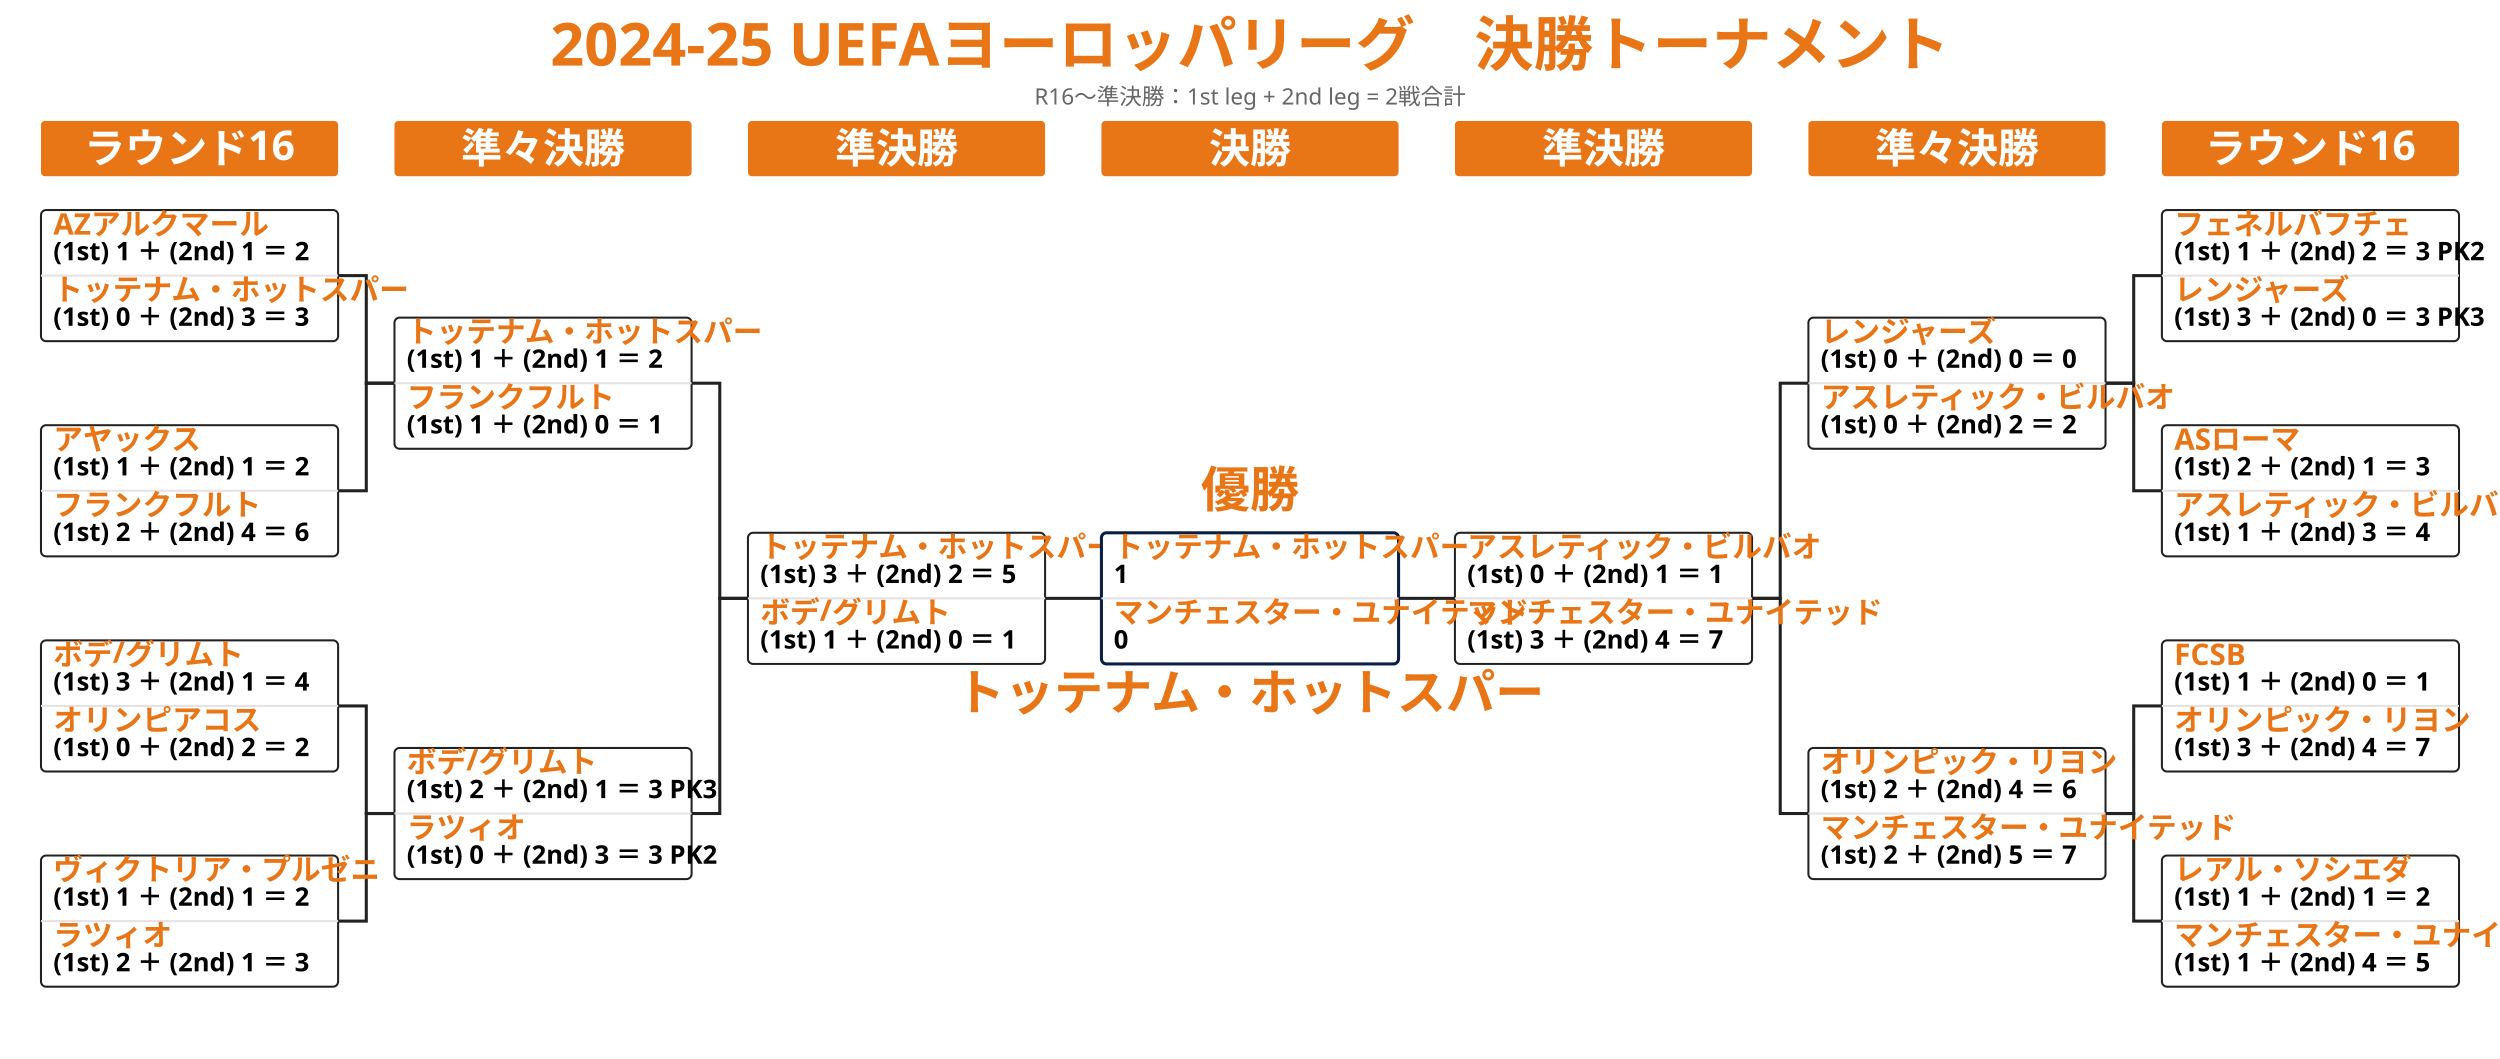
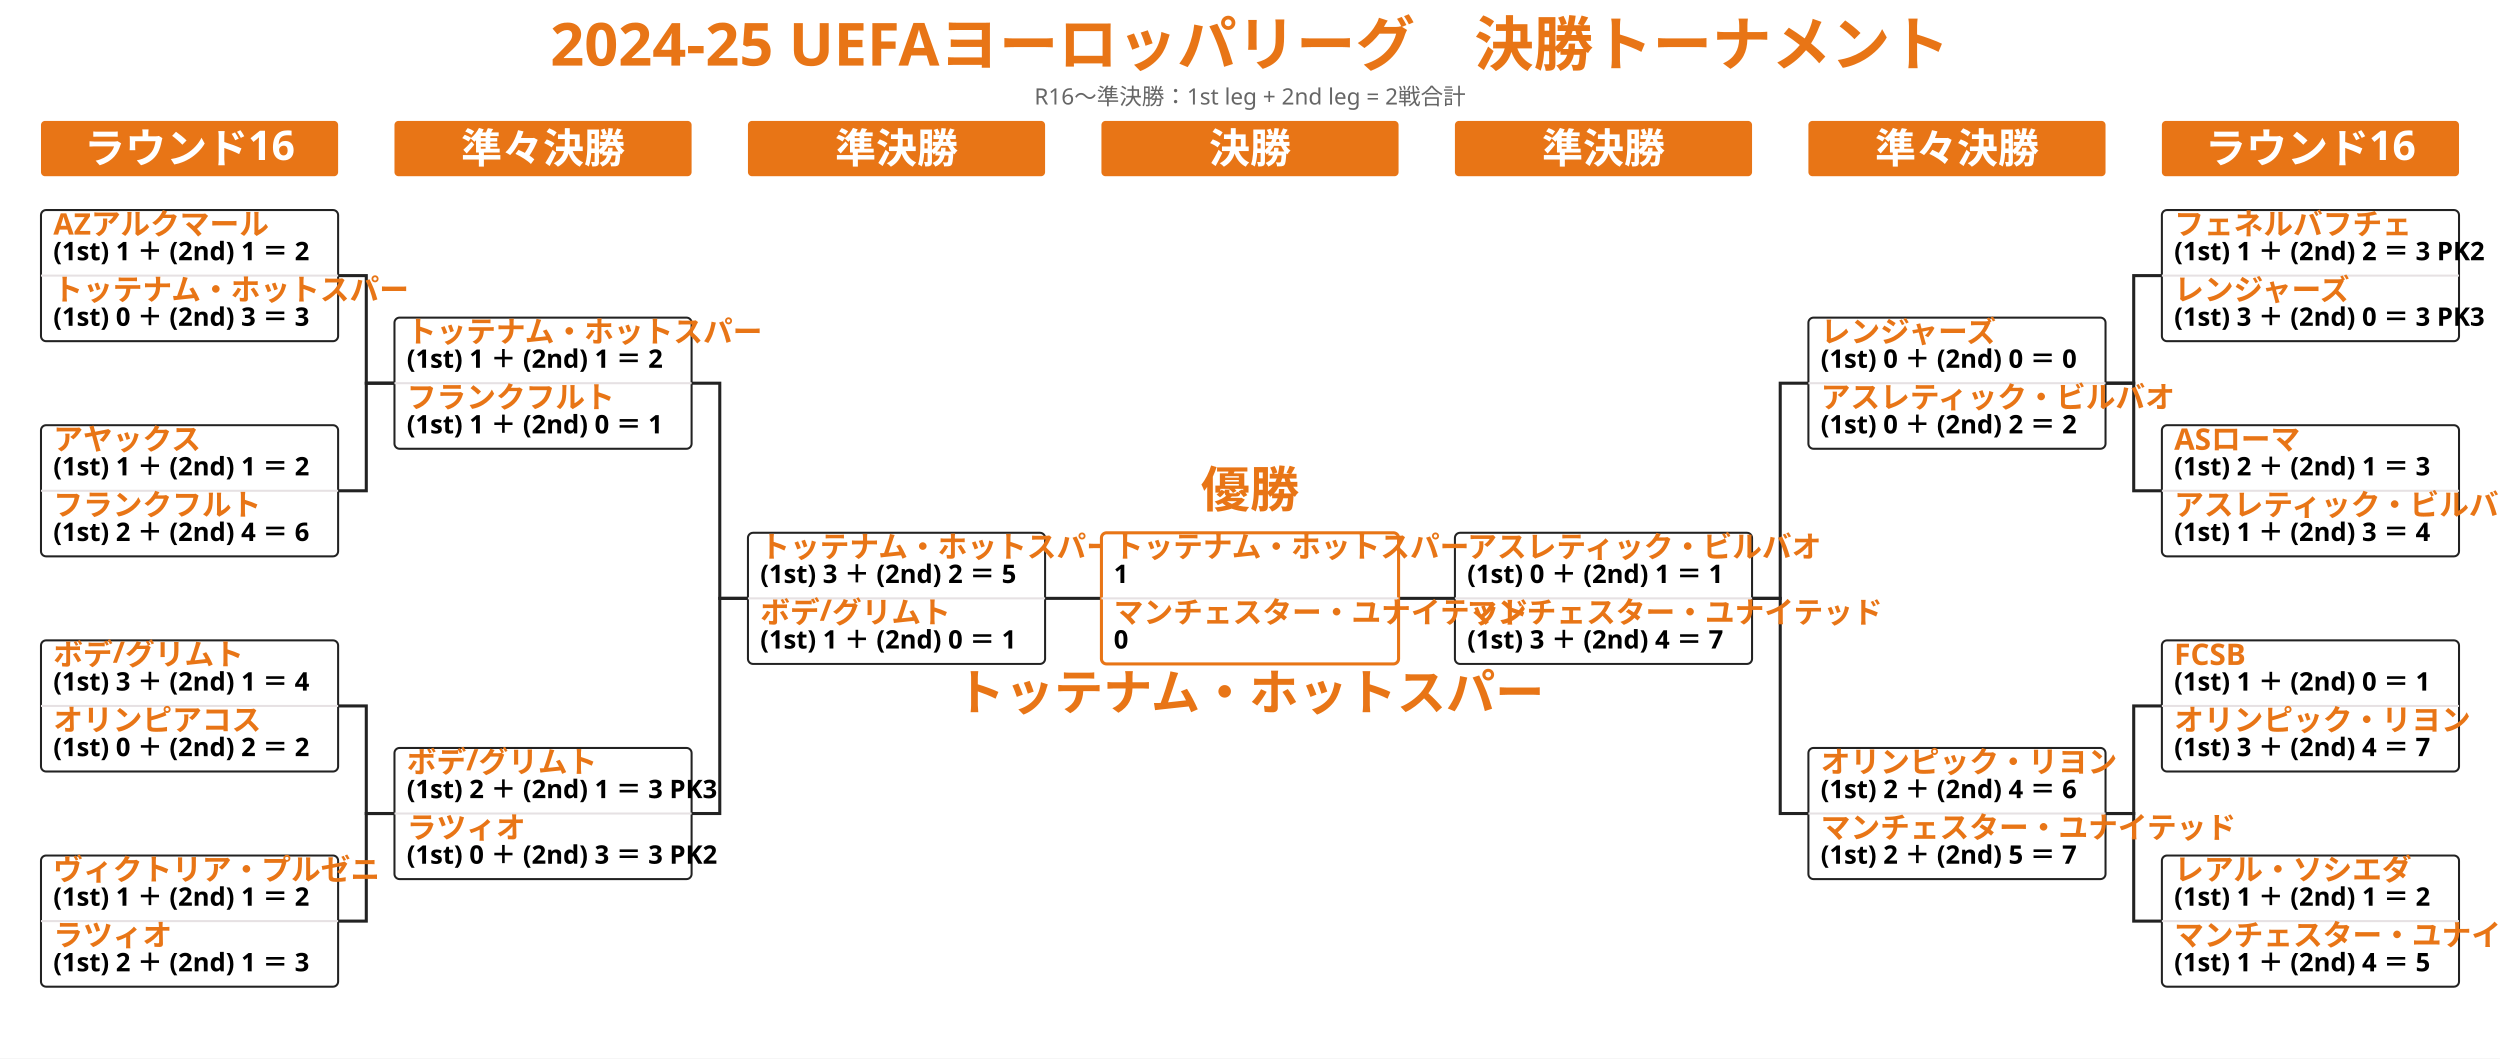
<svg xmlns="http://www.w3.org/2000/svg" width="2440" height="1033" viewBox="0 0 2440 1033" role="img" aria-labelledby="title desc">
  <rect width="100%" height="100%" fill="#ffffff" />
  <style>
    .title{font:700 58px 'Noto Sans JP','Yu Gothic',sans-serif;fill:#e87516}
    .round{font:700 40px 'Noto Sans JP','Yu Gothic',sans-serif;fill:#fff}
.team{font:700 29px 'Noto Sans JP','Yu Gothic',sans-serif;fill: #e87516;}
.rank{font:400 25px 'Noto Sans JP','Yu Gothic',sans-serif;}
.score{font:700 25px 'Noto Sans JP','Yu Gothic',sans-serif;}
    .champ{font:700 48px 'Noto Sans JP','Yu Gothic',sans-serif;fill:#e87516}
    .third-title{font:700 38px 'Noto Sans JP','Yu Gothic',sans-serif;fill:#fff}
    .legend{font:400 22px 'Noto Sans JP','Yu Gothic',sans-serif;fill:#666;}
  </style>
  <text class="title" x="1220" y="64" text-anchor="middle">2024-25 UEFAヨーロッパリーグ　決勝トーナメント</text>
  <text class="legend" x="1220" y="102" text-anchor="middle">R16～準決勝：1st leg + 2nd leg = 2戦合計</text>
  <rect x="40" y="118" width="290" height="54" rx="4" fill="#e87516" />
  <text class="round" x="185" y="145" text-anchor="middle" dominant-baseline="middle">ラウンド16</text>
  <rect x="2110" y="118" width="290" height="54" rx="4" fill="#e87516" />
  <text class="round" x="2255" y="145" text-anchor="middle" dominant-baseline="middle">ラウンド16</text>
  <rect x="385" y="118" width="290" height="54" rx="4" fill="#e87516" />
  <text class="round" x="530" y="145" text-anchor="middle" dominant-baseline="middle">準々決勝</text>
  <rect x="1765" y="118" width="290" height="54" rx="4" fill="#e87516" />
  <text class="round" x="1910" y="145" text-anchor="middle" dominant-baseline="middle">準々決勝</text>
  <rect x="730" y="118" width="290" height="54" rx="4" fill="#e87516" />
  <text class="round" x="875" y="145" text-anchor="middle" dominant-baseline="middle">準決勝</text>
  <rect x="1420" y="118" width="290" height="54" rx="4" fill="#e87516" />
  <text class="round" x="1565" y="145" text-anchor="middle" dominant-baseline="middle">準決勝</text>
  <rect x="1075" y="118" width="290" height="54" rx="4" fill="#e87516" />
  <text class="round" x="1220" y="145" text-anchor="middle" dominant-baseline="middle">決勝</text>
  <path d="M 675 374 H 702.5 V 584 H 730" fill="none" stroke="#222222" stroke-width="3" />
  <path d="M 330 269 H 357.5 V 374 H 385" fill="none" stroke="#222222" stroke-width="3" />
  <path d="M 330 479 H 357.5 V 374 H 385" fill="none" stroke="#222222" stroke-width="3" />
  <path d="M 675 794 H 702.5 V 584 H 730" fill="none" stroke="#222222" stroke-width="3" />
  <path d="M 330 689 H 357.5 V 794 H 385" fill="none" stroke="#222222" stroke-width="3" />
  <path d="M 330 899 H 357.5 V 794 H 385" fill="none" stroke="#222222" stroke-width="3" />
  <path d="M 1765 374 H 1737.5 V 584 H 1710" fill="none" stroke="#222222" stroke-width="3" />
  <path d="M 2110 269 H 2082.5 V 374 H 2055" fill="none" stroke="#222222" stroke-width="3" />
  <path d="M 2110 479 H 2082.5 V 374 H 2055" fill="none" stroke="#222222" stroke-width="3" />
  <path d="M 1765 794 H 1737.5 V 584 H 1710" fill="none" stroke="#222222" stroke-width="3" />
  <path d="M 2110 689 H 2082.5 V 794 H 2055" fill="none" stroke="#222222" stroke-width="3" />
  <path d="M 2110 899 H 2082.5 V 794 H 2055" fill="none" stroke="#222222" stroke-width="3" />
  <path d="M 1020 584 H 1047.5 V 584 H 1075" fill="none" stroke="#222222" stroke-width="3" />
  <path d="M 1420 584 H 1392.5 V 584 H 1365" fill="none" stroke="#222222" stroke-width="3" />
  <rect x="40" y="205" width="290" height="128" rx="5" fill="#fff" stroke="#222222" stroke-width="2" />
  <line x1="40" y1="269" x2="330" y2="269" stroke="#e6e1e3" stroke-width="2" />
  <text class="team" x="52" y="229">AZアルクマール</text>
  <text class="score" x="52" y="254">(1st) 1 ＋ (2nd) 1 ＝ 2</text>
  <text class="team" x="52" y="293">トッテナム・ホットスパー</text>
  <text class="score" x="52" y="318">(1st) 0 ＋ (2nd) 3 ＝ 3</text>
  <rect x="40" y="415" width="290" height="128" rx="5" fill="#fff" stroke="#222222" stroke-width="2" />
  <line x1="40" y1="479" x2="330" y2="479" stroke="#e6e1e3" stroke-width="2" />
  <text class="team" x="52" y="439">アヤックス</text>
  <text class="score" x="52" y="464">(1st) 1 ＋ (2nd) 1 ＝ 2</text>
  <text class="team" x="52" y="503">フランクフルト</text>
  <text class="score" x="52" y="528">(1st) 2 ＋ (2nd) 4 ＝ 6</text>
  <rect x="385" y="310" width="290" height="128" rx="5" fill="#fff" stroke="#222222" stroke-width="2" />
  <line x1="385" y1="374" x2="675" y2="374" stroke="#e6e1e3" stroke-width="2" />
  <text class="team" x="397" y="334">トッテナム・ホットスパー</text>
  <text class="score" x="397" y="359">(1st) 1 ＋ (2nd) 1 ＝ 2</text>
  <text class="team" x="397" y="398">フランクフルト</text>
  <text class="score" x="397" y="423">(1st) 1 ＋ (2nd) 0 ＝ 1</text>
  <rect x="40" y="625" width="290" height="128" rx="5" fill="#fff" stroke="#222222" stroke-width="2" />
  <line x1="40" y1="689" x2="330" y2="689" stroke="#e6e1e3" stroke-width="2" />
  <text class="team" x="52" y="649">ボデ/グリムト</text>
  <text class="score" x="52" y="674">(1st) 3 ＋ (2nd) 1 ＝ 4</text>
  <text class="team" x="52" y="713">オリンピアコス</text>
  <text class="score" x="52" y="738">(1st) 0 ＋ (2nd) 2 ＝ 2</text>
  <rect x="40" y="835" width="290" height="128" rx="5" fill="#fff" stroke="#222222" stroke-width="2" />
  <line x1="40" y1="899" x2="330" y2="899" stroke="#e6e1e3" stroke-width="2" />
  <text class="team" x="52" y="859">ヴィクトリア・プルゼニ</text>
  <text class="score" x="52" y="884">(1st) 1 ＋ (2nd) 1 ＝ 2</text>
  <text class="team" x="52" y="923">ラツィオ</text>
  <text class="score" x="52" y="948">(1st) 2 ＋ (2nd) 1 ＝ 3</text>
  <rect x="385" y="730" width="290" height="128" rx="5" fill="#fff" stroke="#222222" stroke-width="2" />
  <line x1="385" y1="794" x2="675" y2="794" stroke="#e6e1e3" stroke-width="2" />
  <text class="team" x="397" y="754">ボデ/グリムト</text>
  <text class="score" x="397" y="779">(1st) 2 ＋ (2nd) 1 ＝ 3 PK3</text>
  <text class="team" x="397" y="818">ラツィオ</text>
  <text class="score" x="397" y="843">(1st) 0 ＋ (2nd) 3 ＝ 3 PK2</text>
  <rect x="730" y="520" width="290" height="128" rx="5" fill="#fff" stroke="#222222" stroke-width="2" />
  <line x1="730" y1="584" x2="1020" y2="584" stroke="#e6e1e3" stroke-width="2" />
  <text class="team" x="742" y="544">トッテナム・ホットスパー</text>
  <text class="score" x="742" y="569">(1st) 3 ＋ (2nd) 2 ＝ 5</text>
  <text class="team" x="742" y="608">ボデ/グリムト</text>
  <text class="score" x="742" y="633">(1st) 1 ＋ (2nd) 0 ＝ 1</text>
  <rect x="2110" y="205" width="290" height="128" rx="5" fill="#fff" stroke="#222222" stroke-width="2" />
  <line x1="2110" y1="269" x2="2400" y2="269" stroke="#e6e1e3" stroke-width="2" />
  <text class="team" x="2122" y="229">フェネルバフチェ</text>
  <text class="score" x="2122" y="254">(1st) 1 ＋ (2nd) 2 ＝ 3 PK2</text>
  <text class="team" x="2122" y="293">レンジャーズ</text>
  <text class="score" x="2122" y="318">(1st) 3 ＋ (2nd) 0 ＝ 3 PK3</text>
  <rect x="2110" y="415" width="290" height="128" rx="5" fill="#fff" stroke="#222222" stroke-width="2" />
  <line x1="2110" y1="479" x2="2400" y2="479" stroke="#e6e1e3" stroke-width="2" />
  <text class="team" x="2122" y="439">ASローマ</text>
  <text class="score" x="2122" y="464">(1st) 2 ＋ (2nd) 1 ＝ 3</text>
  <text class="team" x="2122" y="503">アスレティック・ビルバオ</text>
  <text class="score" x="2122" y="528">(1st) 1 ＋ (2nd) 3 ＝ 4</text>
  <rect x="1765" y="310" width="290" height="128" rx="5" fill="#fff" stroke="#222222" stroke-width="2" />
  <line x1="1765" y1="374" x2="2055" y2="374" stroke="#e6e1e3" stroke-width="2" />
  <text class="team" x="1777" y="334">レンジャーズ</text>
  <text class="score" x="1777" y="359">(1st) 0 ＋ (2nd) 0 ＝ 0</text>
  <text class="team" x="1777" y="398">アスレティック・ビルバオ</text>
  <text class="score" x="1777" y="423">(1st) 0 ＋ (2nd) 2 ＝ 2</text>
  <rect x="2110" y="625" width="290" height="128" rx="5" fill="#fff" stroke="#222222" stroke-width="2" />
  <line x1="2110" y1="689" x2="2400" y2="689" stroke="#e6e1e3" stroke-width="2" />
  <text class="team" x="2122" y="649">FCSB</text>
  <text class="score" x="2122" y="674">(1st) 1 ＋ (2nd) 0 ＝ 1</text>
  <text class="team" x="2122" y="713">オリンピック・リヨン</text>
  <text class="score" x="2122" y="738">(1st) 3 ＋ (2nd) 4 ＝ 7</text>
  <rect x="2110" y="835" width="290" height="128" rx="5" fill="#fff" stroke="#222222" stroke-width="2" />
  <line x1="2110" y1="899" x2="2400" y2="899" stroke="#e6e1e3" stroke-width="2" />
  <text class="team" x="2122" y="859">レアル・ソシエダ</text>
  <text class="score" x="2122" y="884">(1st) 1 ＋ (2nd) 1 ＝ 2</text>
  <text class="team" x="2122" y="923">マンチェスター・ユナイテッド</text>
  <text class="score" x="2122" y="948">(1st) 1 ＋ (2nd) 4 ＝ 5</text>
  <rect x="1765" y="730" width="290" height="128" rx="5" fill="#fff" stroke="#222222" stroke-width="2" />
  <line x1="1765" y1="794" x2="2055" y2="794" stroke="#e6e1e3" stroke-width="2" />
  <text class="team" x="1777" y="754">オリンピック・リヨン</text>
  <text class="score" x="1777" y="779">(1st) 2 ＋ (2nd) 4 ＝ 6</text>
  <text class="team" x="1777" y="818">マンチェスター・ユナイテッド</text>
  <text class="score" x="1777" y="843">(1st) 2 ＋ (2nd) 5 ＝ 7</text>
  <rect x="1420" y="520" width="290" height="128" rx="5" fill="#fff" stroke="#222222" stroke-width="2" />
  <line x1="1420" y1="584" x2="1710" y2="584" stroke="#e6e1e3" stroke-width="2" />
  <text class="team" x="1432" y="544">アスレティック・ビルバオ</text>
  <text class="score" x="1432" y="569">(1st) 0 ＋ (2nd) 1 ＝ 1</text>
  <text class="team" x="1432" y="608">マンチェスター・ユナイテッド</text>
  <text class="score" x="1432" y="633">(1st) 3 ＋ (2nd) 4 ＝ 7</text>
-   <rect x="1075" y="520" width="290" height="128" rx="5" fill="#fff" stroke="#0a1f44" stroke-width="3" />
+   <rect x="1075" y="520" width="290" height="128" rx="5" fill="#fff" stroke="#e87516" stroke-width="3" />
  <line x1="1075" y1="584" x2="1365" y2="584" stroke="#e6e1e3" stroke-width="2" />
  <text class="team" x="1087" y="544">トッテナム・ホットスパー</text>
  <text class="score" x="1087" y="569">1</text>
  <text class="team" x="1087" y="608">マンチェスター・ユナイテッド</text>
  <text class="score" x="1087" y="633">0</text>
  <text class="champ" x="1220" y="495" text-anchor="middle">優勝</text>
  <text class="champ" x="1220" y="693" text-anchor="middle">トッテナム・ホットスパー</text>
</svg>
